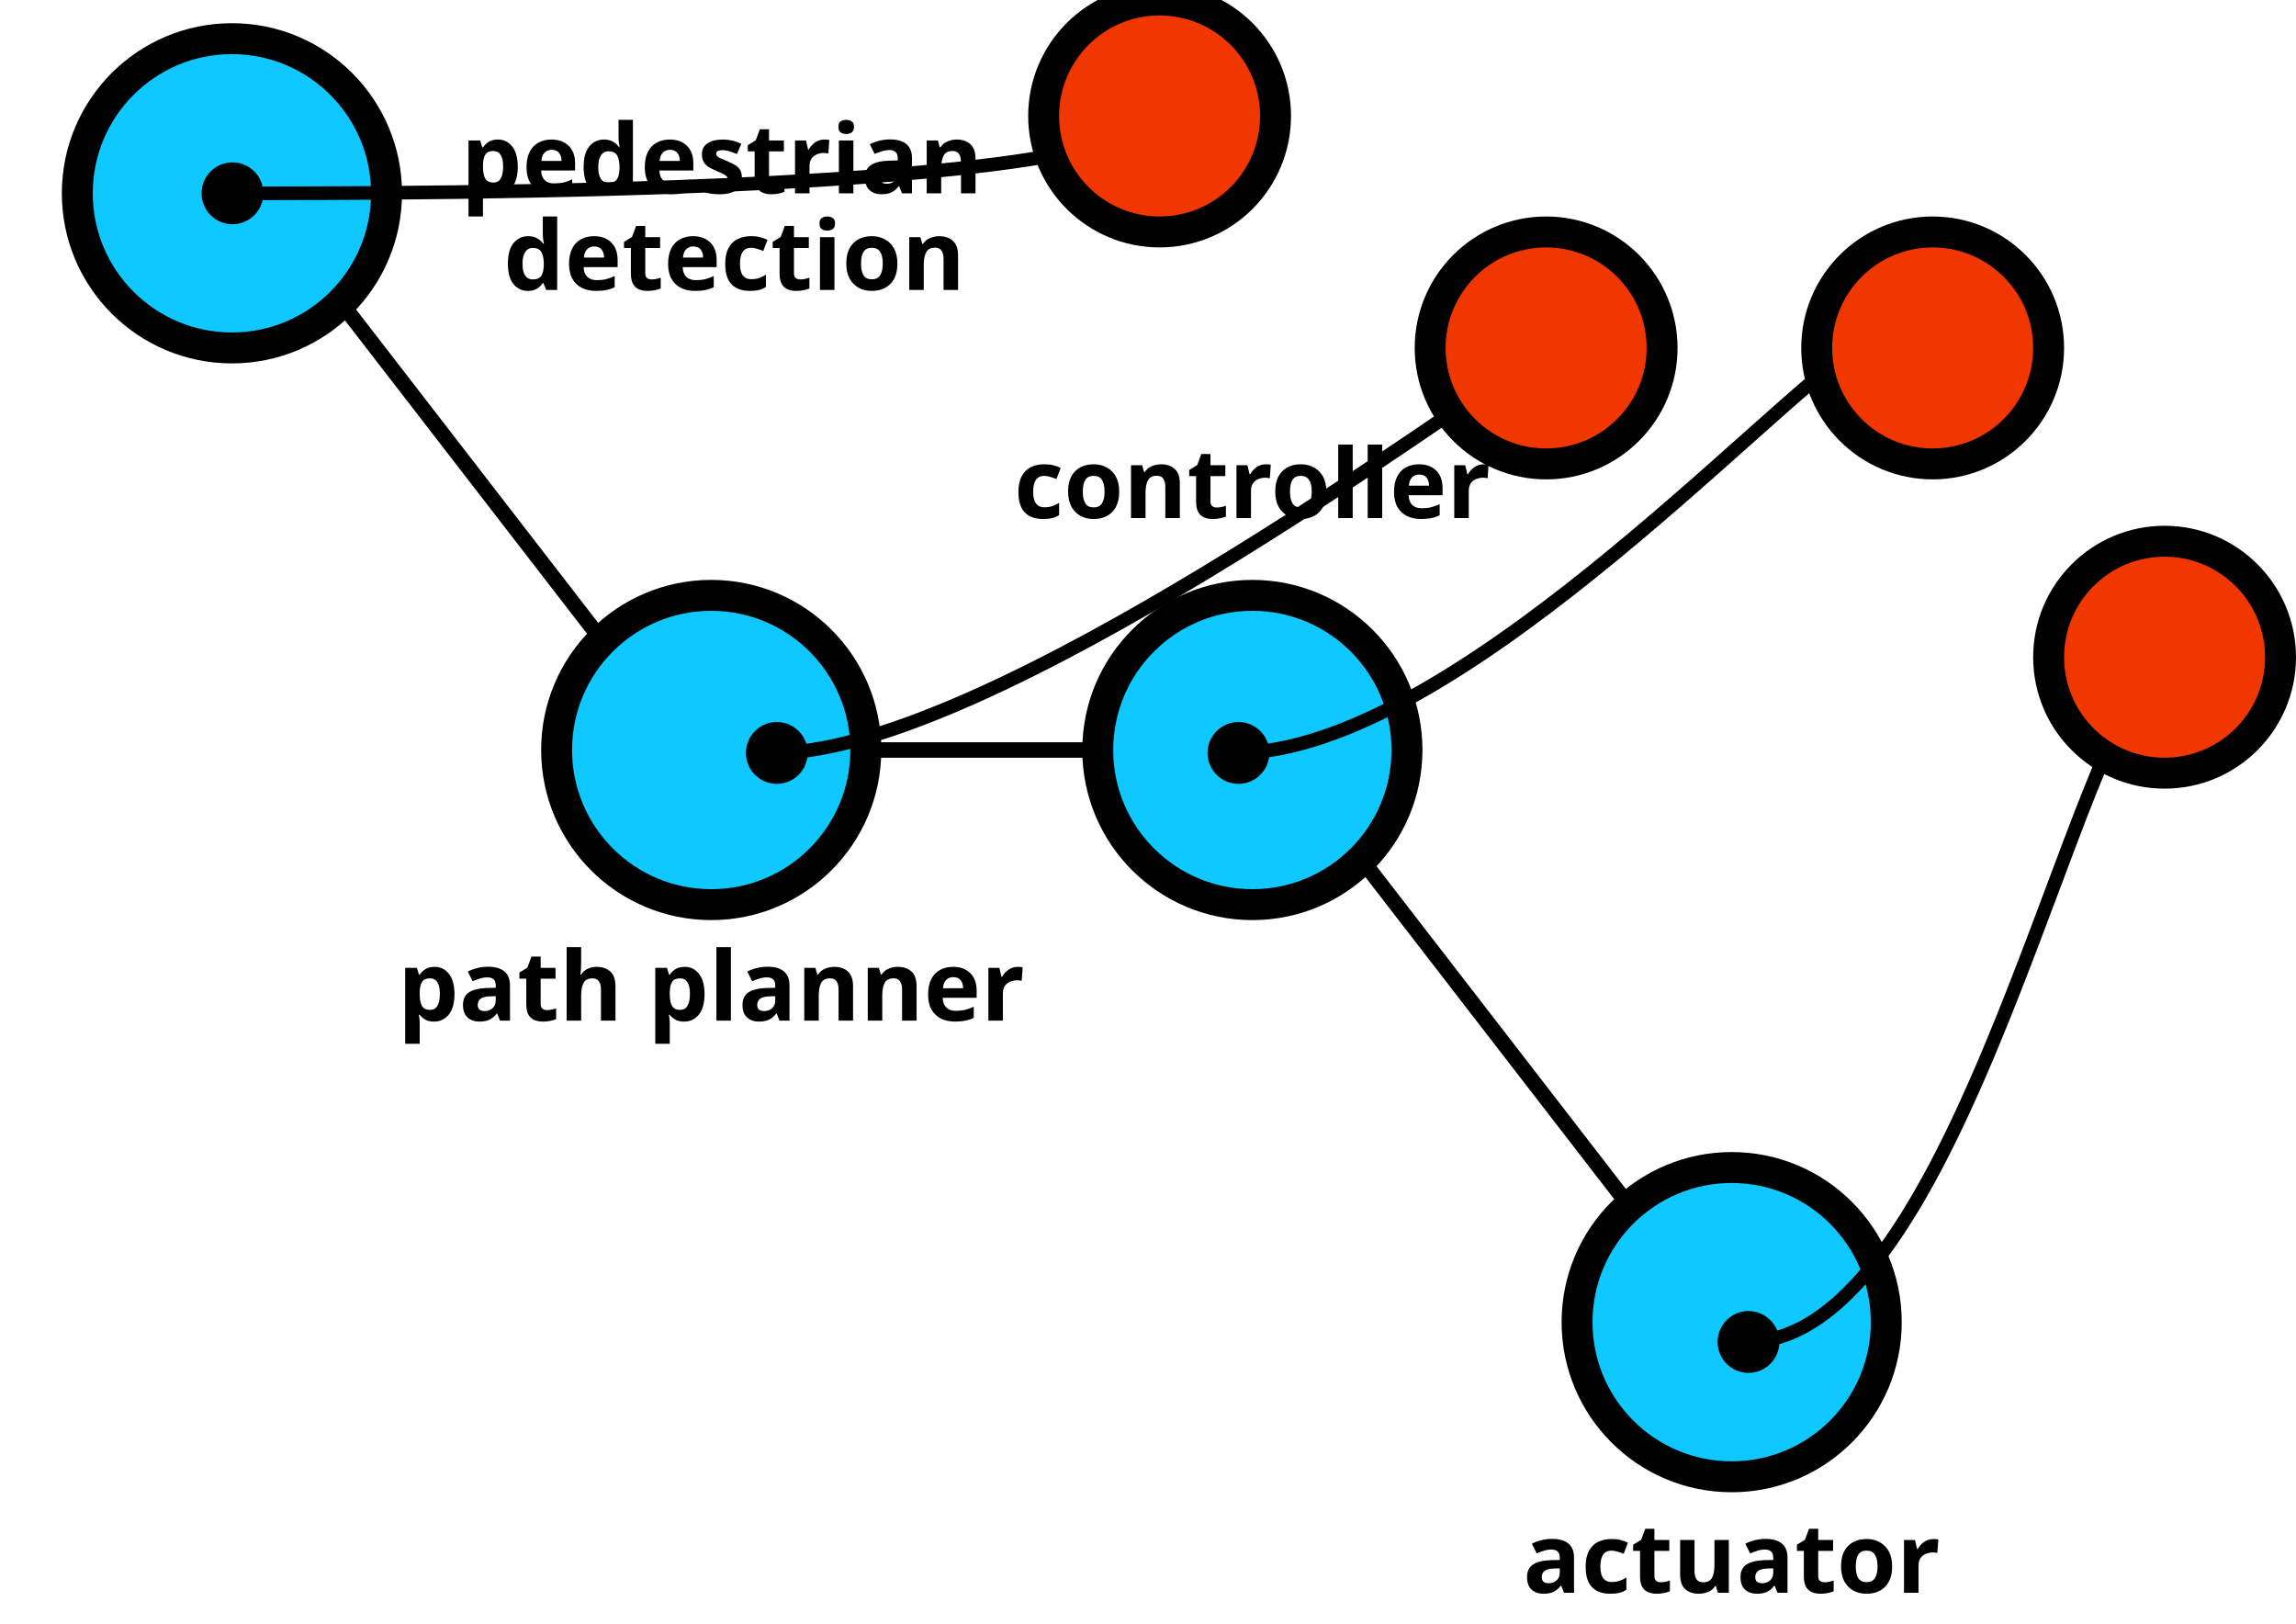
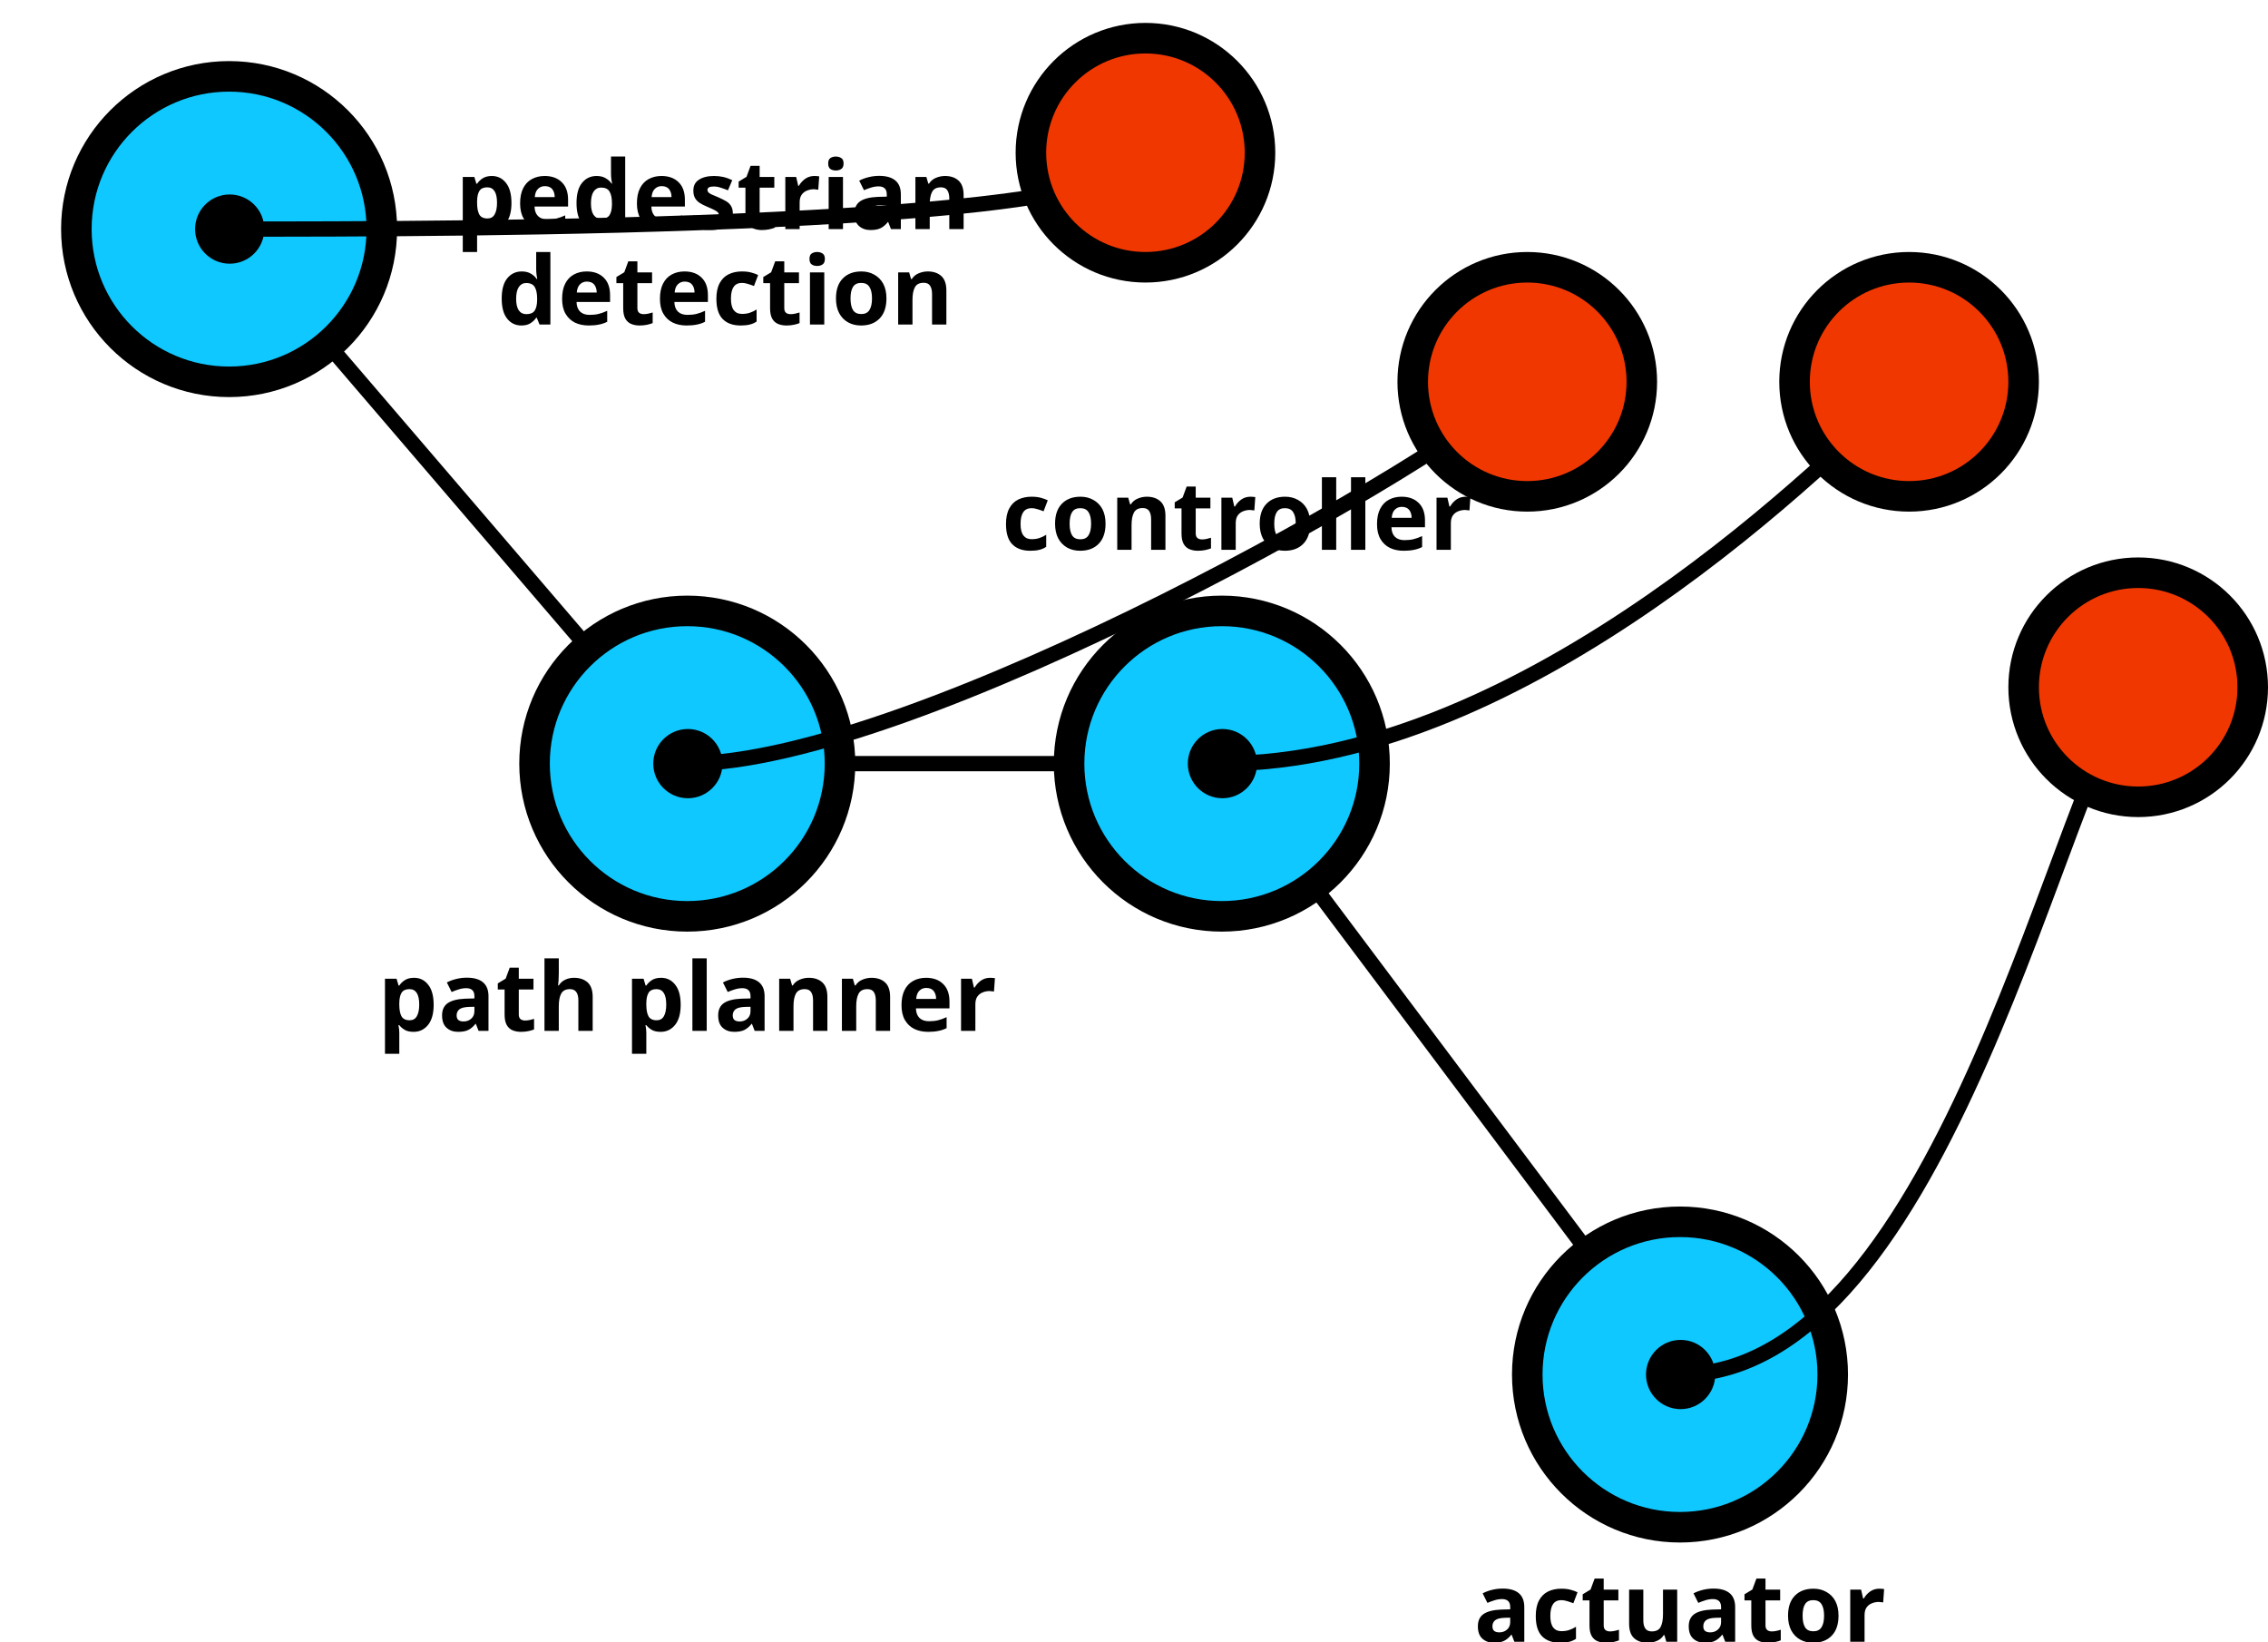
- <svg xmlns="http://www.w3.org/2000/svg" width="297mm" height="210mm" viewBox="0 5 297 210" id="svg25590" version="1.1">
+ <svg xmlns="http://www.w3.org/2000/svg" width="297mm" height="215mm" viewBox="0 0 297 215" id="svg25590" version="1.1">
  <defs id="defs25592">
    <marker orient="auto" refY="0" refX="0" id="DotM" style="overflow:visible">
      <path id="path4372" d="m -2.5,-1 c 0,2.76 -2.24,5 -5,5 -2.76,0 -5,-2.24 -5,-5 0,-2.76 2.24,-5 5,-5 2.76,0 5,2.24 5,5 z" style="fill:#000000;fill-opacity:1;fill-rule:evenodd;stroke:#000000;stroke-width:1pt;stroke-opacity:1" transform="matrix(0.4,0,0,0.4,2.96,0.4)" />
    </marker>
  </defs>
  <style id="style34034">
    .mycircle {
    stroke:black;
    stroke-width:4px;
    stroke-opacity:1;
    fill:#0fc8ff;
    fill-opacity:1;
    }
    .mycircle2 {
    stroke:black;
    stroke-width:4px;
    stroke-opacity:1;
    fill:#f03700;
    fill-opacity:1;
    }
    .myarrow {
    stroke:black;
    stroke-width:2px;
    stroke-opacity:1
    }
+     .mypath {
+     fill:none;
+     fill-rule:evenodd;
+     stroke:black;
+     stroke-width:2px;
+     stroke-opacity:1;
+     marker-end:url(#DotM)
+     }
    .mytext {
    font-style:normal;
    font-variant:normal;
    font-weight:bold;
    font-stretch:normal;
    font-size:12.5px;
    font-family:sans-serif;
    line-height:1.25;
    fill:#000000;
    fill-opacity:1;
    text-anchor:middle;
    text-align:center;
    }

  </style>
  <g id="layer1">
+     <path class="myarrow" d="M 30,30 90,100" id="path25600" />
+     <path class="myarrow" d="M 90,100 160,100" id="path34056" />
+     <path class="myarrow" d="M 160,100 220,180" id="control-actuator-line" />
+   </g>
+   <g id="layer2">
    <g id="g34066">
-       <ellipse class="mycircle" id="actuator" cx="224" cy="176" rx="20" ry="20" />
-       <text class="mytext" id="actuator-text" x="224" y="211">
+       <ellipse class="mycircle" id="actuator" cx="220" cy="180" rx="20" ry="20" />
+       <text class="mytext" id="actuator-text" x="220" y="215">
        <tspan id="tspan34070">
	actuator
	</tspan>
      </text>
    </g>
    <g id="g34048">
-       <ellipse class="mycircle" id="path-planner" cx="92" cy="102" rx="20" ry="20" />
-       <text class="mytext" id="planner-text" x="92" y="137">
+       <ellipse class="mycircle" id="path-planner" cx="90" cy="100" rx="20" ry="20" />
+       <text class="mytext" id="planner-text" x="90" y="135">
        <tspan id="tspan34052">
	  path
	</tspan>
        <tspan id="tspan34054">
	  planner
	</tspan>
      </text>
    </g>
    <g id="g34058">
-       <ellipse class="mycircle" id="control-system" cx="162" cy="102" rx="20" ry="20" />
+       <ellipse class="mycircle" id="control-system" cx="160" cy="100" rx="20" ry="20" />
      <text class="mytext" id="control-text" x="162" y="72">
        <tspan id="tspan34062">
	  controller
	</tspan>
      </text>
    </g>
    <g id="g44671">
      <g id="g34039">
        <ellipse ry="20" rx="20" cy="30" cx="30" id="pedestrian-detector" class="mycircle" />
        <text y="30" x="95" id="pedestrian-text" class="mytext">
          <tspan y="30" x="95" id="tspan34635">pedestrian</tspan>
          <tspan y="42.5" x="95" id="tspan34637">detection</tspan>
        </text>
      </g>
    </g>
    <g id="pedestrian-detection-emulator">
-       <path id="path4302" d="M 150,20 C 142.818,30 57.107,30 30,30" style="fill:none;fill-rule:evenodd;stroke:#000000;stroke-width:1.764;stroke-linecap:butt;stroke-linejoin:miter;stroke-miterlimit:4;stroke-dasharray:none;stroke-opacity:1;marker-end:url(#DotM)" />
-       <circle r="15" cy="20" cx="150" id="path4300" class="mycircle2" />
+       <path id="path4302" d="M 150,20 C 150,30 60,30 30,30" class="mypath" />
+       <circle r="15" cx="150" cy="20" id="path4300" class="mycircle2" />
    </g>
    <g id="path-planner-emulator">
-       <path id="path4302-2" d="m 200,50 c -11.869,7.775 -72.067,52.082 -99.585,52.381" style="fill:none;fill-rule:evenodd;stroke:#000000;stroke-width:1.764;stroke-linecap:butt;stroke-linejoin:miter;stroke-miterlimit:4;stroke-dasharray:none;stroke-opacity:1;marker-end:url(#DotM)" />
+       <path id="path4302-2" d="m 200,50 c -10,10 -80,50 -110,50" class="mypath" />
      <circle r="15" cx="200" cy="50" id="path4300-6" class="mycircle2" />
    </g>
    <g id="controller-emulator">
-       <path id="path4302-2-9" d="m 240,50 c -11.869,7.775 -52.353,52.082 -79.87,52.381" style="fill:none;fill-rule:evenodd;stroke:#000000;stroke-width:1.764;stroke-linecap:butt;stroke-linejoin:miter;stroke-miterlimit:4;stroke-dasharray:none;stroke-opacity:1;marker-end:url(#DotM)" />
+       <path id="path4302-2-9" d="m 250,50 c -10,10 -50,50 -90,50" class="mypath" />
      <circle r="15" cx="250" cy="50" id="path4300-6-5" class="mycircle2" />
    </g>
    <g id="actuator-emulator">
-       <path id="path4302-2-9-5" d="m 280,90 c -11.869,7.775 -26.376,88.265 -53.893,88.563" style="fill:none;fill-rule:evenodd;stroke:#000000;stroke-width:1.764;stroke-linecap:butt;stroke-linejoin:miter;stroke-miterlimit:4;stroke-dasharray:none;stroke-opacity:1;marker-end:url(#DotM)" />
+       <path id="path4302-2-9-5" d="m 280,90 c -10,10 -25,90 -60,90" class="mypath" />
      <circle r="15" cx="280" cy="90" id="path4300-6-5-7" class="mycircle2" />
    </g>
-     <path class="myarrow" d="M 44,44 78,88" id="path25600" />
-     <path class="myarrow" d="M 112,102 142,102" id="path34056" />
-     <path class="myarrow" d="M 176,116 210,160" id="path34064" />
  </g>
</svg>
